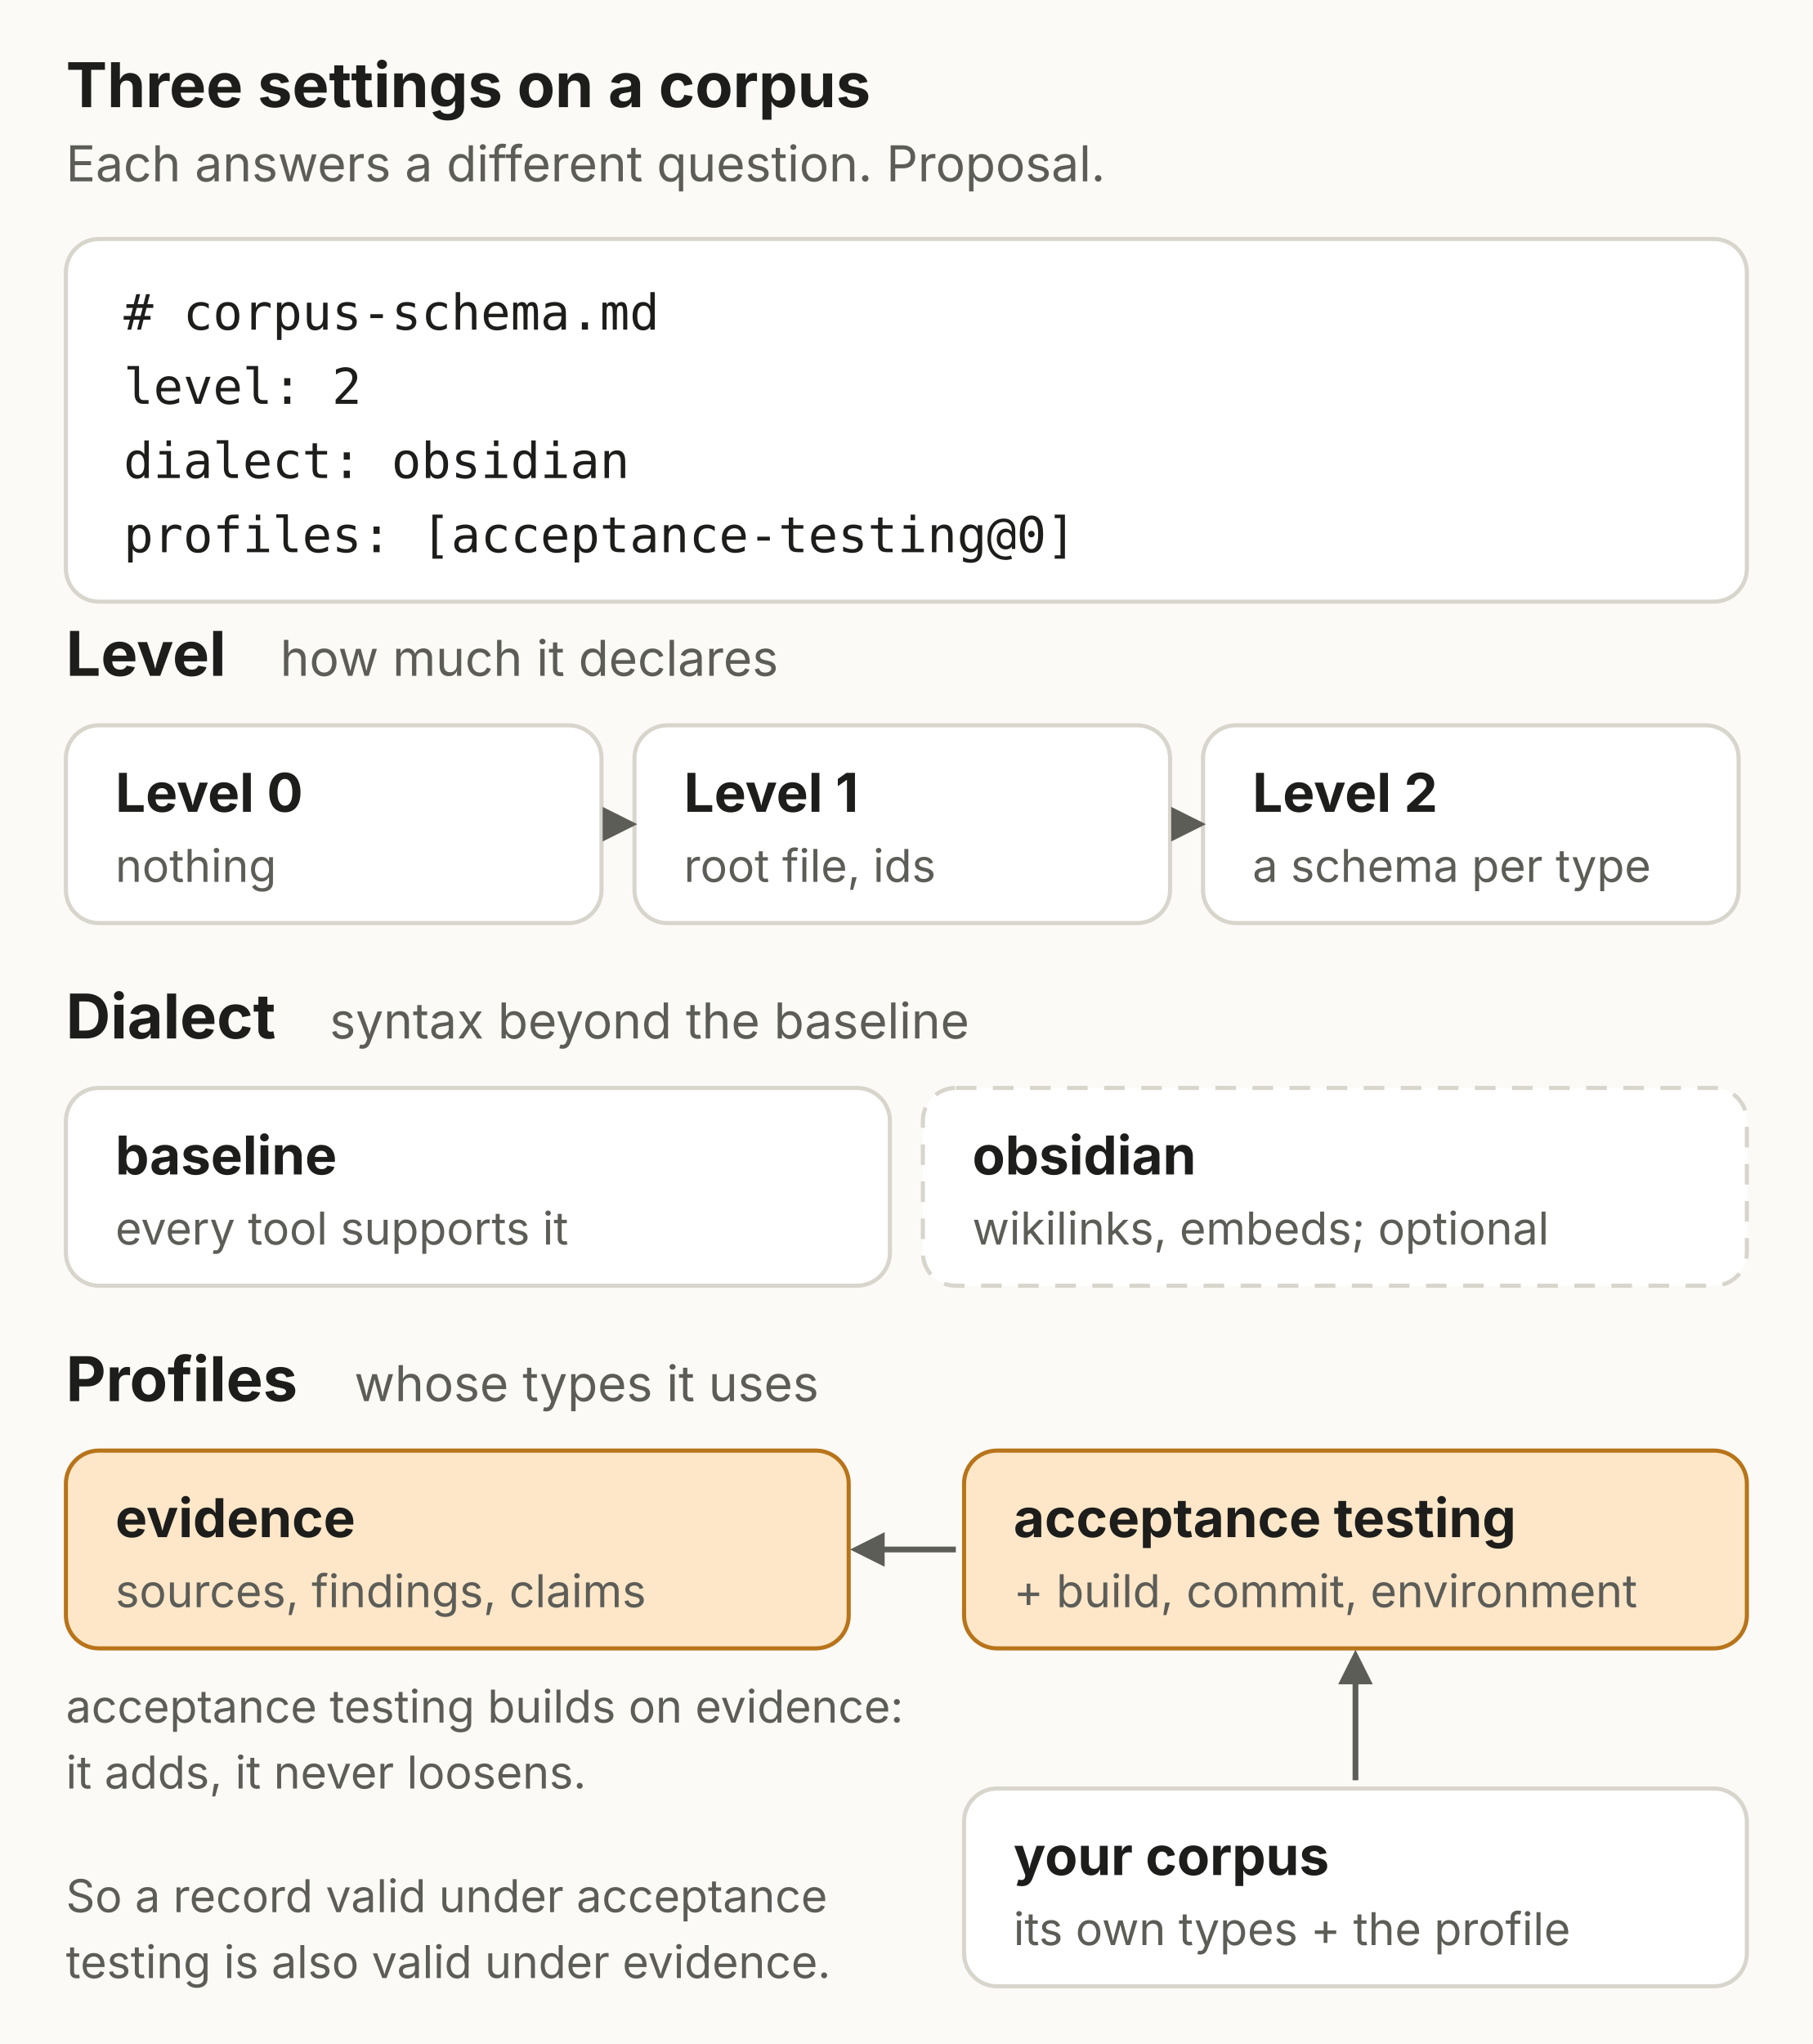
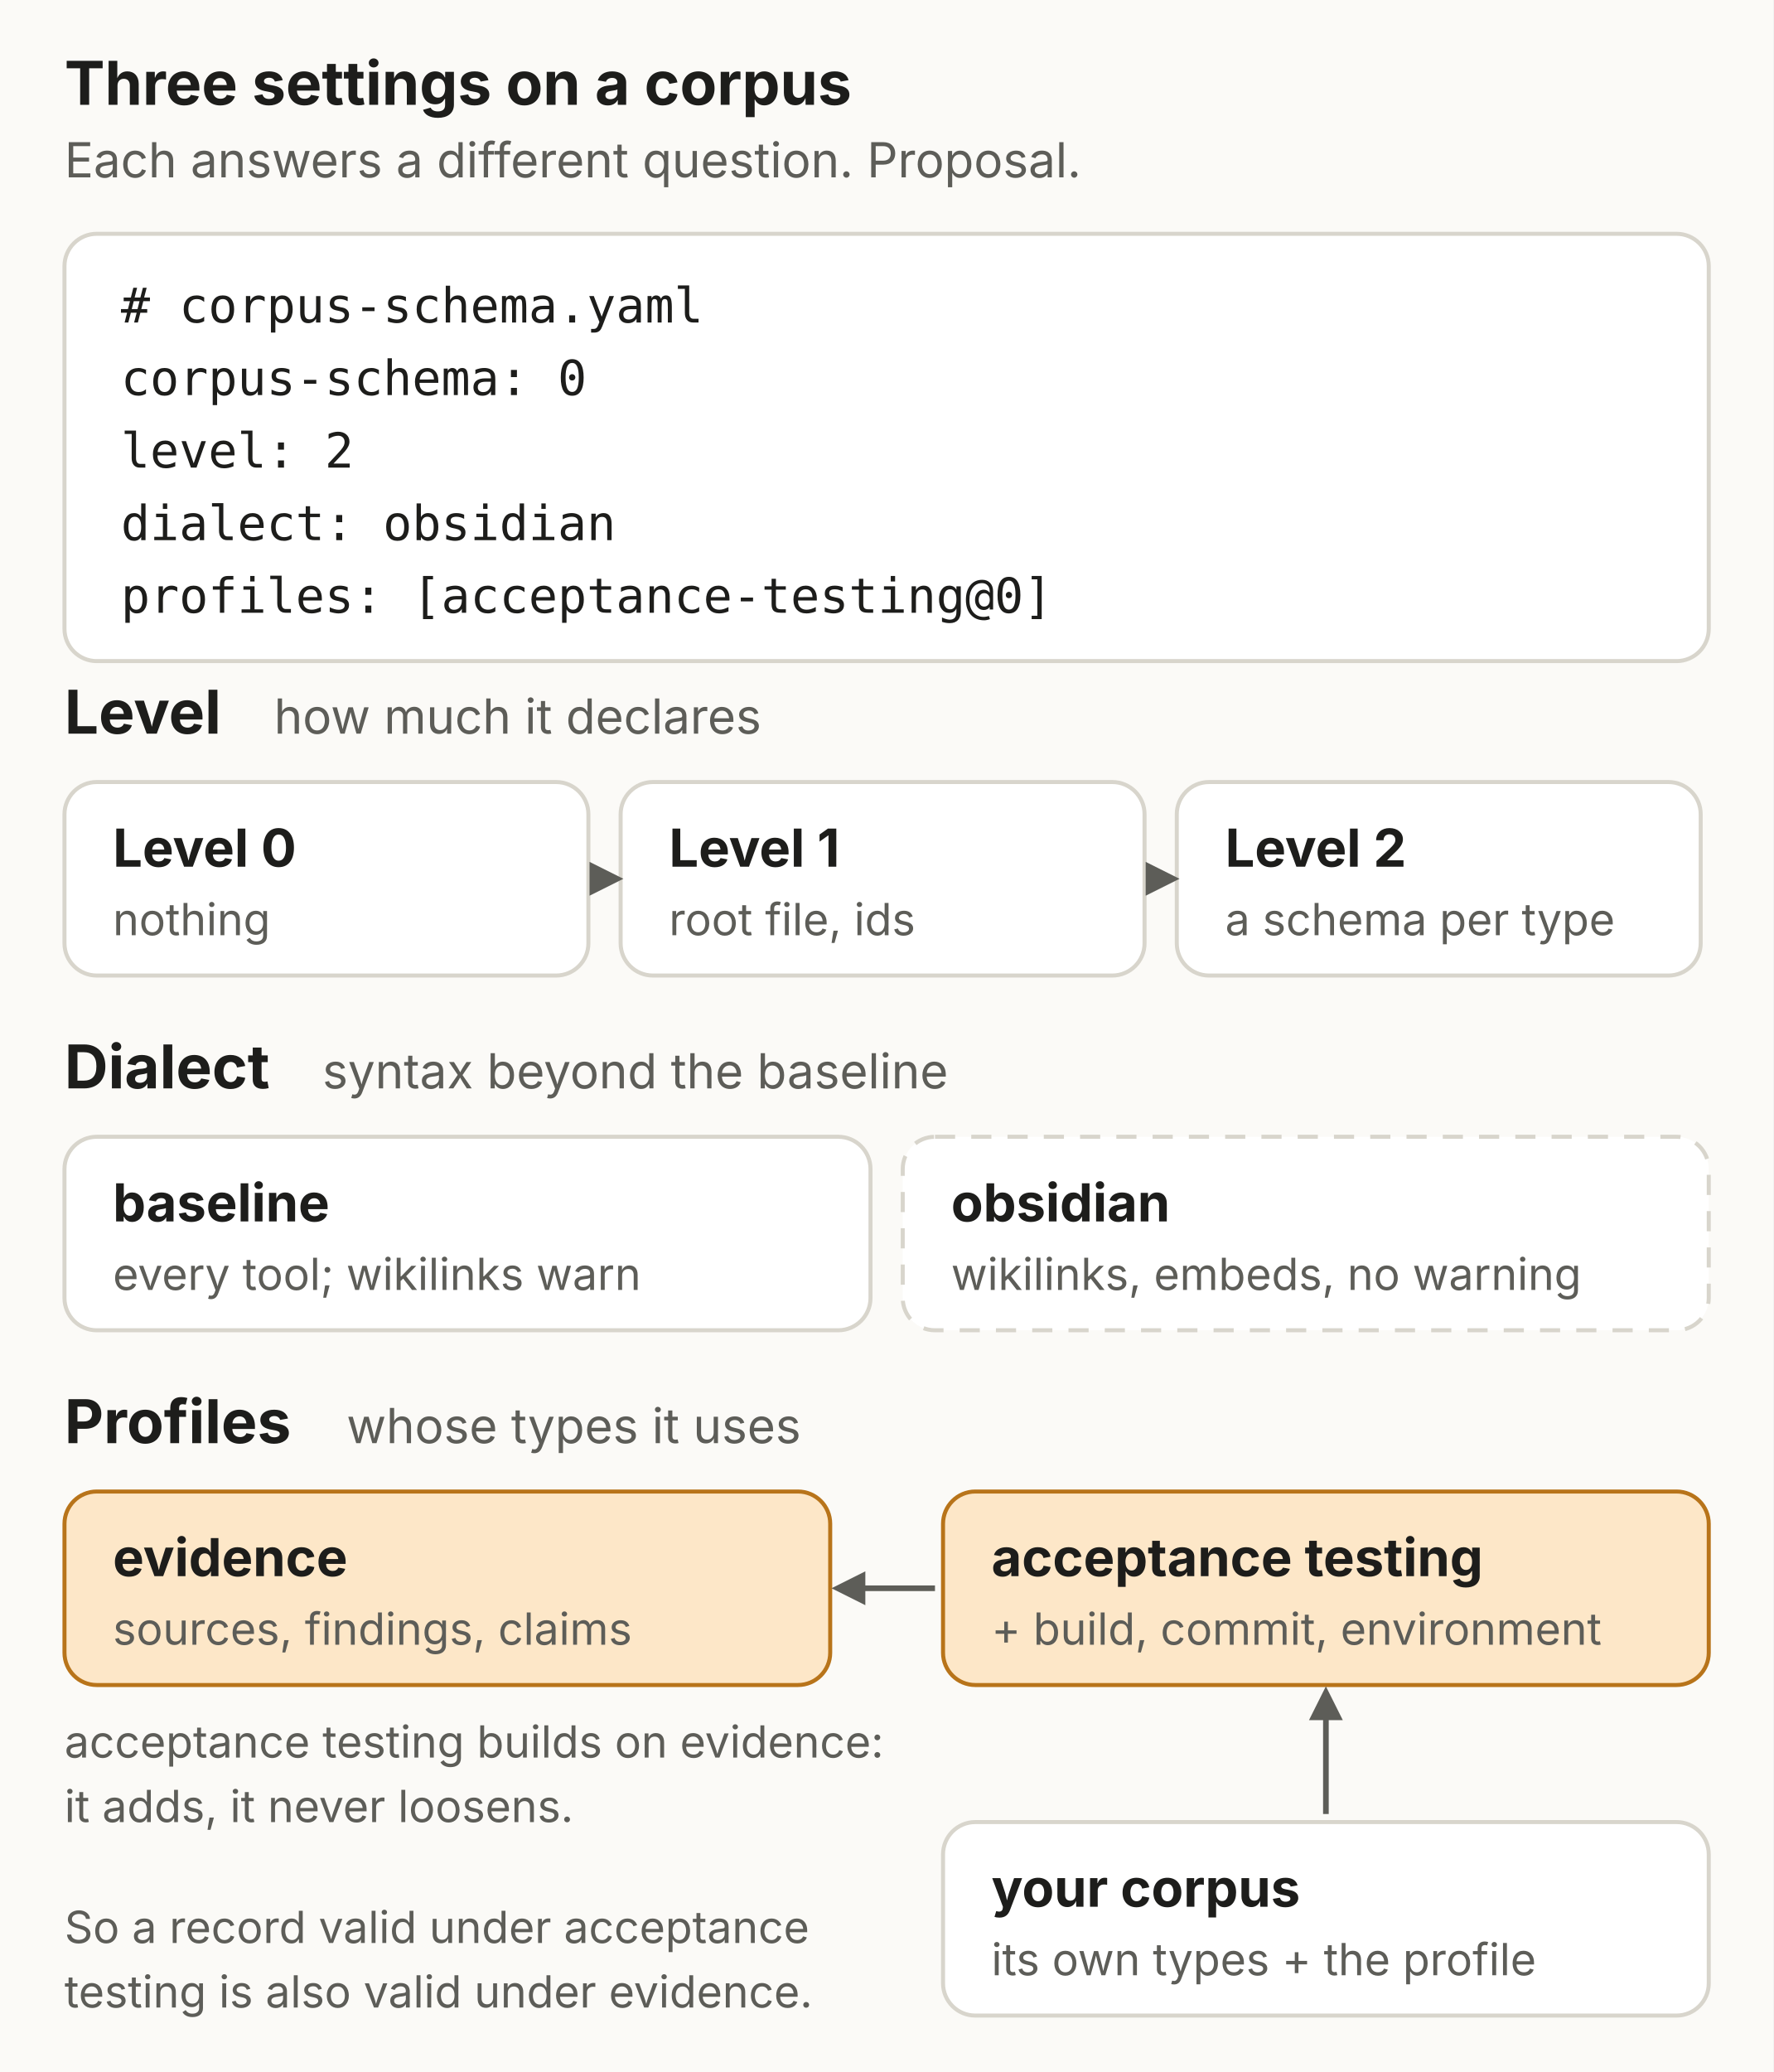
- <svg xmlns="http://www.w3.org/2000/svg" viewBox="0 0 440 496" width="880" font-family="system-ui, -apple-system, Segoe UI, sans-serif" role="img" aria-label="Level, dialect and profiles, with a root file example">
+ <svg xmlns="http://www.w3.org/2000/svg" viewBox="0 0 440 514" width="880" font-family="system-ui, -apple-system, Segoe UI, sans-serif" role="img" aria-label="Level, dialect and profiles, with a root file example">
  <style>
.bg{fill:#fbfaf7} .band{fill:#f0eee8}
.rl{font-size:15px;font-weight:650;fill:#1d1d1b} .rs{font-size:12px;fill:#5d5d58}
.lang{font-size:10.5px;font-weight:700;letter-spacing:.06em;fill:#5d5d58}
.chip rect{fill:#ffffff;stroke-width:1.5} .chip.later rect{fill:none;stroke-dasharray:5 4}
.cn{font-size:13px;font-weight:650;fill:#1d1d1b} .cs{font-size:11px;fill:#5d5d58}
.r-osdlc rect{stroke:#2f855a} .r-osdlc .dot{fill:#2f855a}
.r-dev rect{stroke:#2b6cb0} .r-dev .dot{fill:#2b6cb0}
.r-ont rect{stroke:#6b46c1} .r-ont .dot{fill:#6b46c1}
.r-sw rect{stroke:#c05621} .r-sw .dot{fill:#c05621}
.r-ext rect{stroke:#8a8a84} .r-ext .dot{fill:#8a8a84}
.fb rect{fill:#fde8e8;stroke:#c53030} .fb text{font-size:10.5px;font-weight:700;fill:#c53030}
.dup{stroke:#c53030;stroke-width:1.6;stroke-dasharray:4 3}
.edge{fill:none;stroke:#5d5d58;stroke-width:1.4} .ahp{fill:#5d5d58}
.node rect{fill:#ffffff;stroke:#d8d5cc;stroke-width:1.4} .node.first rect{fill:#fde7c8;stroke:#b8741a}
.num{fill:#1d1d1b} .numt{font-size:11px;font-weight:700;fill:#fbfaf7} .nn{font-size:11.5px;font-weight:650;fill:#1d1d1b}
.lvl rect{fill:#ffffff;stroke:#d8d5cc} .prof rect{fill:#fde7c8;stroke:#b8741a}
.tie{stroke:#b8741a;stroke-width:1.6;fill:none}
.task rect{stroke-width:1.6} .tt{font-size:11.5px;font-weight:650;fill:#1d1d1b}
.tn{fill:#1d1d1b} .tnt{font-size:10.5px;font-weight:700;fill:#fbfaf7}
.t-done rect{fill:#ffffff;stroke:#2f855a} .t-done .tn{fill:#2f855a}
.t-doing rect{fill:#ffffff;stroke:#2b6cb0} .t-doing .tn{fill:#2b6cb0}
.t-owner rect{fill:#fde7c8;stroke:#b8741a} .t-owner .tn{fill:#b8741a}
.t-todo rect{fill:#ffffff;stroke:#d8d5cc} .t-todo .tn{fill:#5d5d58}
.group{fill:none;stroke:#d8d5cc;stroke-width:1.4;stroke-dasharray:5 4} .gt{font-size:11.5px;font-weight:650;fill:#5d5d58}
@media (prefers-color-scheme: dark) {
.bg{fill:#16161a} .band{fill:#222227}
.rl{font-size:15px;font-weight:650;fill:#ececea} .rs{font-size:12px;fill:#a3a39d}
.lang{font-size:10.5px;font-weight:700;letter-spacing:.06em;fill:#a3a39d}
.chip rect{fill:#2b2b31;stroke-width:1.5} .chip.later rect{fill:none;stroke-dasharray:5 4}
.cn{font-size:13px;font-weight:650;fill:#ececea} .cs{font-size:11px;fill:#a3a39d}
.r-osdlc rect{stroke:#68d391} .r-osdlc .dot{fill:#68d391}
.r-dev rect{stroke:#63b3ed} .r-dev .dot{fill:#63b3ed}
.r-ont rect{stroke:#b794f4} .r-ont .dot{fill:#b794f4}
.r-sw rect{stroke:#f6ad55} .r-sw .dot{fill:#f6ad55}
.r-ext rect{stroke:#a0a09a} .r-ext .dot{fill:#a0a09a}
.fb rect{fill:#3b1d1d;stroke:#fc8181} .fb text{font-size:10.5px;font-weight:700;fill:#fc8181}
.dup{stroke:#fc8181;stroke-width:1.6;stroke-dasharray:4 3}
.edge{fill:none;stroke:#a3a39d;stroke-width:1.4} .ahp{fill:#a3a39d}
.node rect{fill:#2b2b31;stroke:#3a3a40;stroke-width:1.4} .node.first rect{fill:#3d2f1c;stroke:#f6ad55}
.num{fill:#ececea} .numt{font-size:11px;font-weight:700;fill:#16161a} .nn{font-size:11.5px;font-weight:650;fill:#ececea}
.lvl rect{fill:#2b2b31;stroke:#3a3a40} .prof rect{fill:#3d2f1c;stroke:#f6ad55}
.tie{stroke:#f6ad55;stroke-width:1.6;fill:none}
.task rect{stroke-width:1.6} .tt{font-size:11.5px;font-weight:650;fill:#ececea}
.tn{fill:#ececea} .tnt{font-size:10.5px;font-weight:700;fill:#16161a}
.t-done rect{fill:#2b2b31;stroke:#68d391} .t-done .tn{fill:#68d391}
.t-doing rect{fill:#2b2b31;stroke:#63b3ed} .t-doing .tn{fill:#63b3ed}
.t-owner rect{fill:#3d2f1c;stroke:#f6ad55} .t-owner .tn{fill:#f6ad55}
.t-todo rect{fill:#2b2b31;stroke:#3a3a40} .t-todo .tn{fill:#a3a39d}
.group{fill:none;stroke:#3a3a40;stroke-width:1.4;stroke-dasharray:5 4} .gt{font-size:11.5px;font-weight:650;fill:#a3a39d}
}</style>
-   <rect class="bg" width="440" height="496" />
+   <rect class="bg" width="440" height="514" />
  <style>
.lnum{font-size:12px;font-weight:700;fill:#5d5d58}
.lvl.opt rect{stroke-dasharray:5 4}
.code rect{fill:#ffffff;stroke:#d8d5cc} .code text{font-family:ui-monospace,SFMono-Regular,Menlo,monospace;font-size:12px;fill:#1d1d1b}
@media (prefers-color-scheme: dark) {
.lnum{font-size:12px;font-weight:700;fill:#a3a39d}
.lvl.opt rect{stroke-dasharray:5 4}
.code rect{fill:#2b2b31;stroke:#3a3a40} .code text{font-family:ui-monospace,SFMono-Regular,Menlo,monospace;font-size:12px;fill:#ececea}
}</style>
  <defs>
    <marker id="ah" viewBox="0 0 10 10" refX="8" refY="5" markerWidth="6" markerHeight="6" orient="auto">
      <path d="M0,0L10,5L0,10z" class="ahp" />
    </marker>
  </defs>
  <text class="rl" x="16" y="26">Three settings on a corpus</text>
  <text class="rs" x="16" y="44">Each answers a different question. Proposal.</text>
  <g class="code">
-     <rect x="16" y="58" width="408" height="88" rx="8" />
-     <text x="30" y="80"># corpus-schema.md</text>
-     <text x="30" y="98">level: 2</text>
-     <text x="30" y="116">dialect: obsidian</text>
-     <text x="30" y="134">profiles: [acceptance-testing@0]</text>
+     <rect x="16" y="58" width="408" height="106" rx="8" />
+     <text x="30" y="80"># corpus-schema.yaml</text>
+     <text x="30" y="98">corpus-schema: 0</text>
+     <text x="30" y="116">level: 2</text>
+     <text x="30" y="134">dialect: obsidian</text>
+     <text x="30" y="152">profiles: [acceptance-testing@0]</text>
  </g>
-   <text class="rl" x="16" y="164">Level</text>
-   <text class="rs" x="68" y="164">how much it declares</text>
+   <text class="rl" x="16" y="182">Level</text>
+   <text class="rs" x="68" y="182">how much it declares</text>
  <g class="lvl">
-     <rect x="16" y="176" width="130" height="48" rx="8" />
+     <rect x="16" y="194" width="130" height="48" rx="8" />
  </g>
-   <text class="cn" x="28" y="197">Level 0</text>
-   <text class="cs" x="28" y="214">nothing</text>
+   <text class="cn" x="28" y="215">Level 0</text>
+   <text class="cs" x="28" y="232">nothing</text>
  <g class="lvl">
-     <rect x="154" y="176" width="130" height="48" rx="8" />
+     <rect x="154" y="194" width="130" height="48" rx="8" />
  </g>
-   <text class="cn" x="166" y="197">Level 1</text>
-   <text class="cs" x="166" y="214">root file, ids</text>
-   <path class="edge" d="M147,200 L153,200" marker-end="url(#ah)" />
+   <text class="cn" x="166" y="215">Level 1</text>
+   <text class="cs" x="166" y="232">root file, ids</text>
+   <path class="edge" d="M147,218 L153,218" marker-end="url(#ah)" />
  <g class="lvl">
-     <rect x="292" y="176" width="130" height="48" rx="8" />
+     <rect x="292" y="194" width="130" height="48" rx="8" />
  </g>
-   <text class="cn" x="304" y="197">Level 2</text>
-   <text class="cs" x="304" y="214">a schema per type</text>
-   <path class="edge" d="M285,200 L291,200" marker-end="url(#ah)" />
-   <text class="rl" x="16" y="252">Dialect</text>
-   <text class="rs" x="80" y="252">syntax beyond the baseline</text>
+   <text class="cn" x="304" y="215">Level 2</text>
+   <text class="cs" x="304" y="232">a schema per type</text>
+   <path class="edge" d="M285,218 L291,218" marker-end="url(#ah)" />
+   <text class="rl" x="16" y="270">Dialect</text>
+   <text class="rs" x="80" y="270">syntax beyond the baseline</text>
  <g class="lvl">
-     <rect x="16" y="264" width="200" height="48" rx="8" />
+     <rect x="16" y="282" width="200" height="48" rx="8" />
  </g>
-   <text class="cn" x="28" y="285">baseline</text>
-   <text class="cs" x="28" y="302">every tool supports it</text>
+   <text class="cn" x="28" y="303">baseline</text>
+   <text class="cs" x="28" y="320">every tool; wikilinks warn</text>
  <g class="lvl opt">
-     <rect x="224" y="264" width="200" height="48" rx="8" />
+     <rect x="224" y="282" width="200" height="48" rx="8" />
  </g>
-   <text class="cn" x="236" y="285">obsidian</text>
-   <text class="cs" x="236" y="302">wikilinks, embeds; optional</text>
-   <text class="rl" x="16" y="340">Profiles</text>
-   <text class="rs" x="86" y="340">whose types it uses</text>
+   <text class="cn" x="236" y="303">obsidian</text>
+   <text class="cs" x="236" y="320">wikilinks, embeds, no warning</text>
+   <text class="rl" x="16" y="358">Profiles</text>
+   <text class="rs" x="86" y="358">whose types it uses</text>
  <g class="prof">
-     <rect x="16" y="352" width="190" height="48" rx="8" />
+     <rect x="16" y="370" width="190" height="48" rx="8" />
  </g>
-   <text class="cn" x="28" y="373">evidence</text>
-   <text class="cs" x="28" y="390">sources, findings, claims</text>
+   <text class="cn" x="28" y="391">evidence</text>
+   <text class="cs" x="28" y="408">sources, findings, claims</text>
  <g class="prof">
-     <rect x="234" y="352" width="190" height="48" rx="8" />
+     <rect x="234" y="370" width="190" height="48" rx="8" />
  </g>
-   <text class="cn" x="246" y="373">acceptance testing</text>
-   <text class="cs" x="246" y="390">+ build, commit, environment</text>
-   <path class="edge" d="M232,376 L208,376" marker-end="url(#ah)" />
-   <text class="cs" x="16" y="418">acceptance testing builds on evidence:</text>
-   <text class="cs" x="16" y="434">it adds, it never loosens.</text>
+   <text class="cn" x="246" y="391">acceptance testing</text>
+   <text class="cs" x="246" y="408">+ build, commit, environment</text>
+   <path class="edge" d="M232,394 L208,394" marker-end="url(#ah)" />
+   <text class="cs" x="16" y="436">acceptance testing builds on evidence:</text>
+   <text class="cs" x="16" y="452">it adds, it never loosens.</text>
  <g class="lvl">
-     <rect x="234" y="434" width="190" height="48" rx="8" />
+     <rect x="234" y="452" width="190" height="48" rx="8" />
  </g>
-   <text class="cn" x="246" y="455">your corpus</text>
-   <text class="cs" x="246" y="472">its own types + the profile</text>
-   <path class="edge" d="M329,432 L329,402" marker-end="url(#ah)" />
-   <text class="cs" x="16" y="464">So a record valid under acceptance</text>
-   <text class="cs" x="16" y="480">testing is also valid under evidence.</text>
+   <text class="cn" x="246" y="473">your corpus</text>
+   <text class="cs" x="246" y="490">its own types + the profile</text>
+   <path class="edge" d="M329,450 L329,420" marker-end="url(#ah)" />
+   <text class="cs" x="16" y="482">So a record valid under acceptance</text>
+   <text class="cs" x="16" y="498">testing is also valid under evidence.</text>
</svg>
